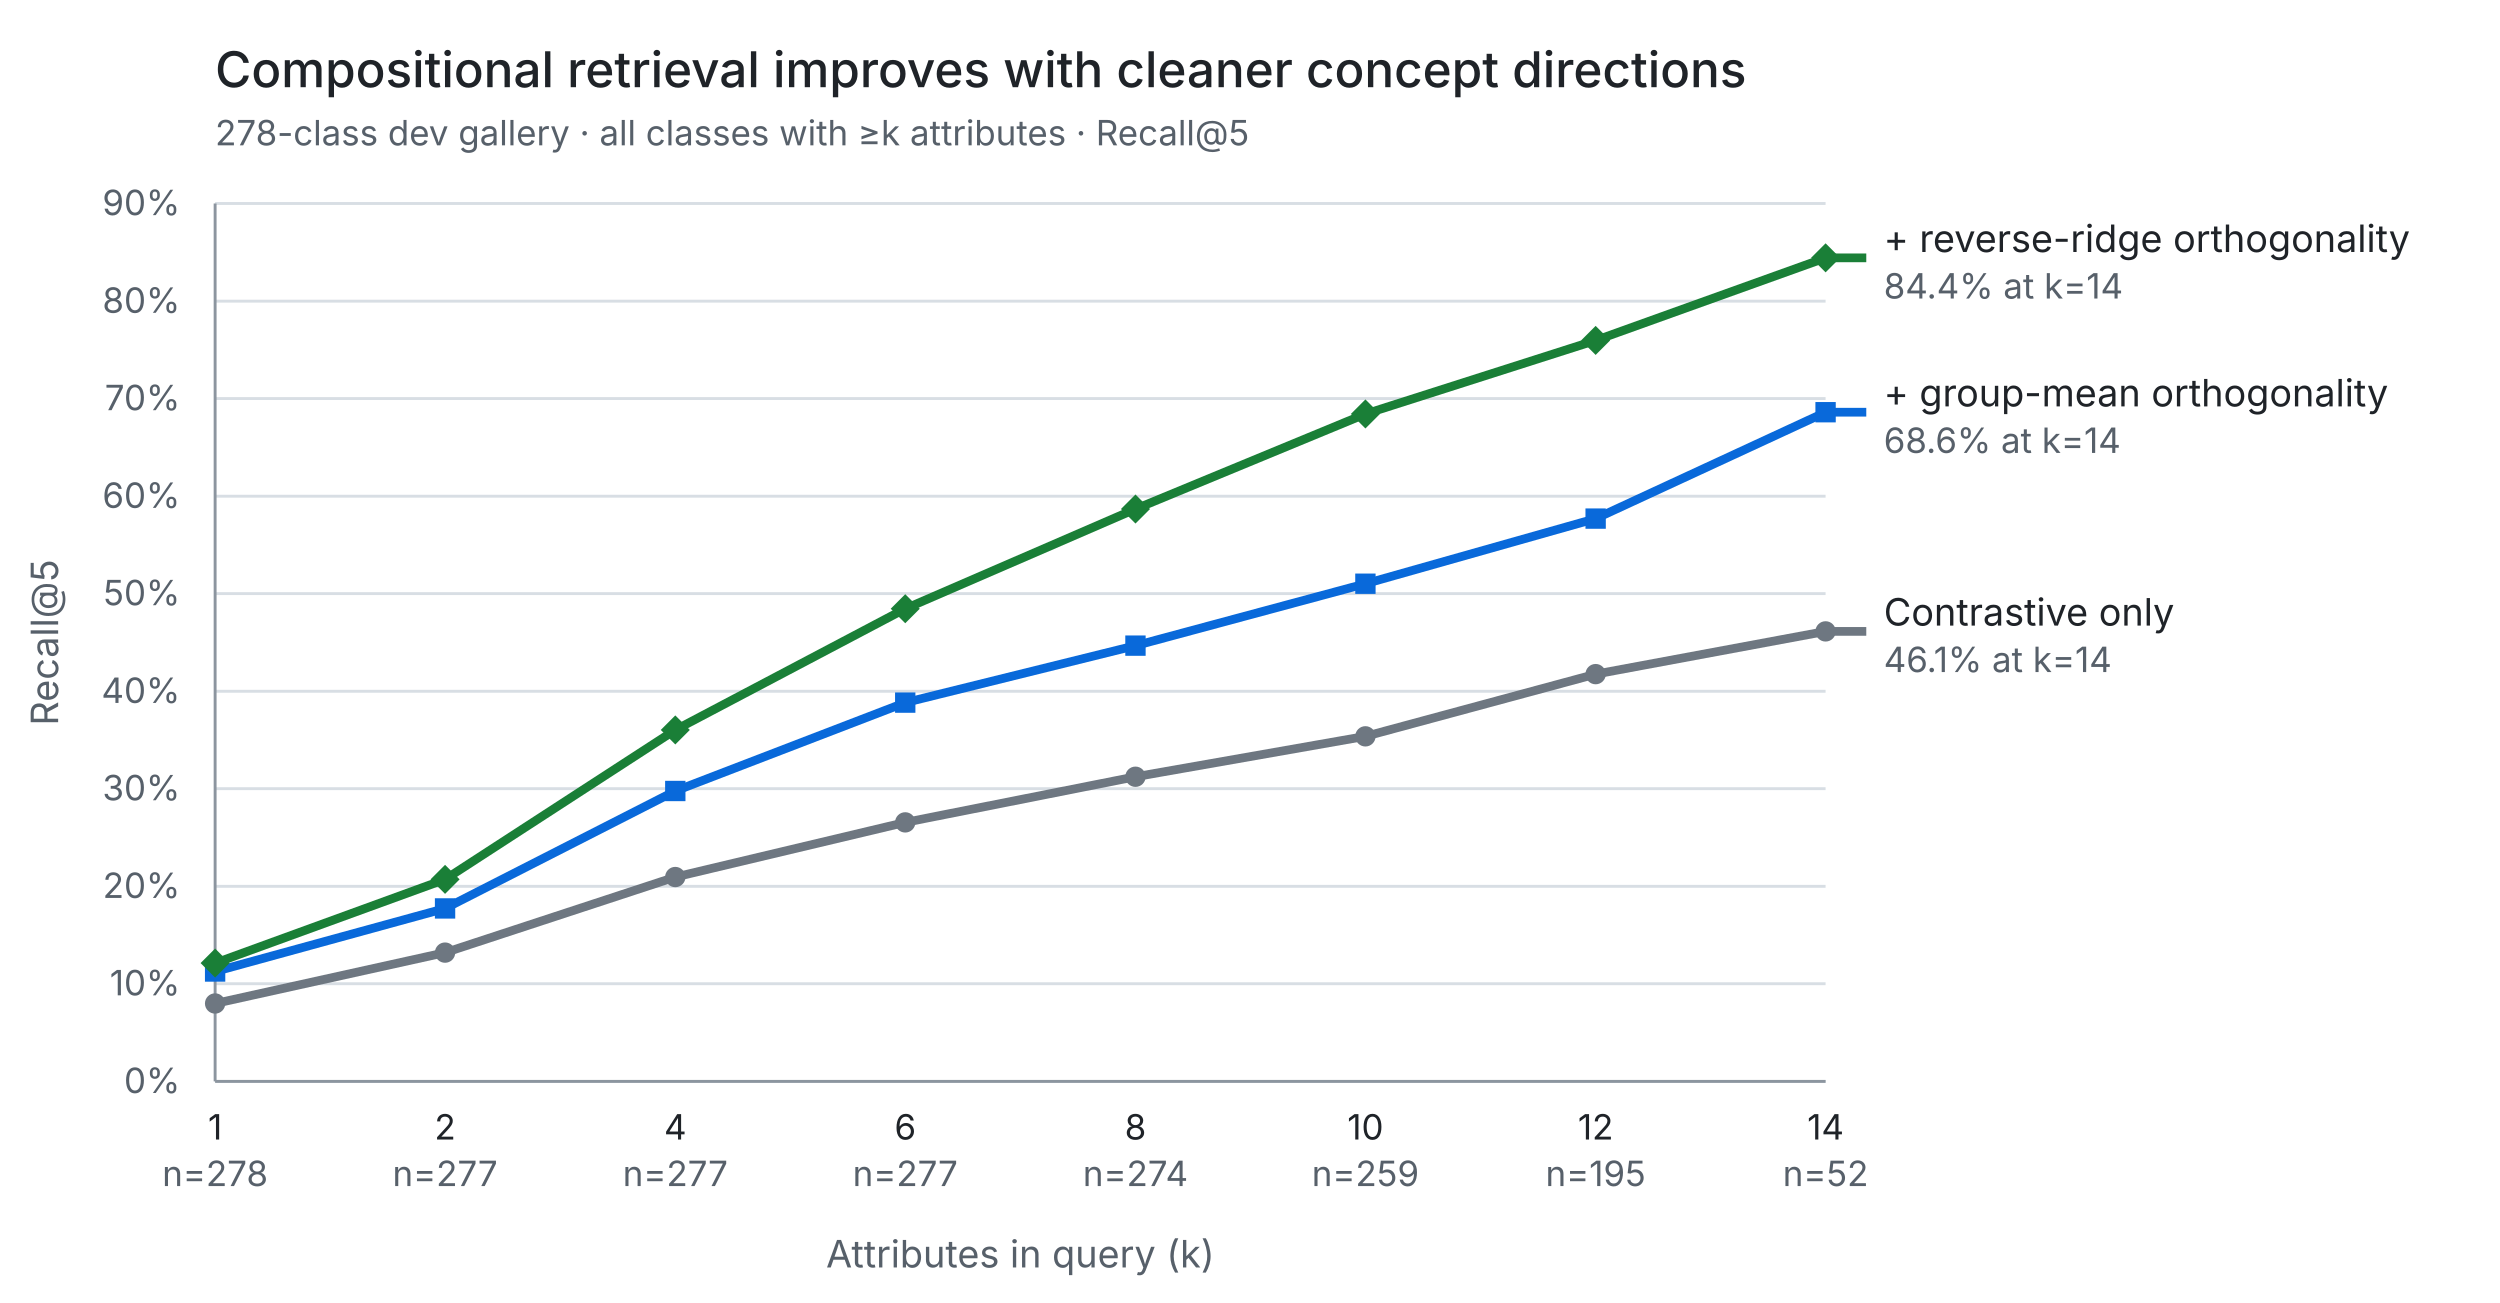
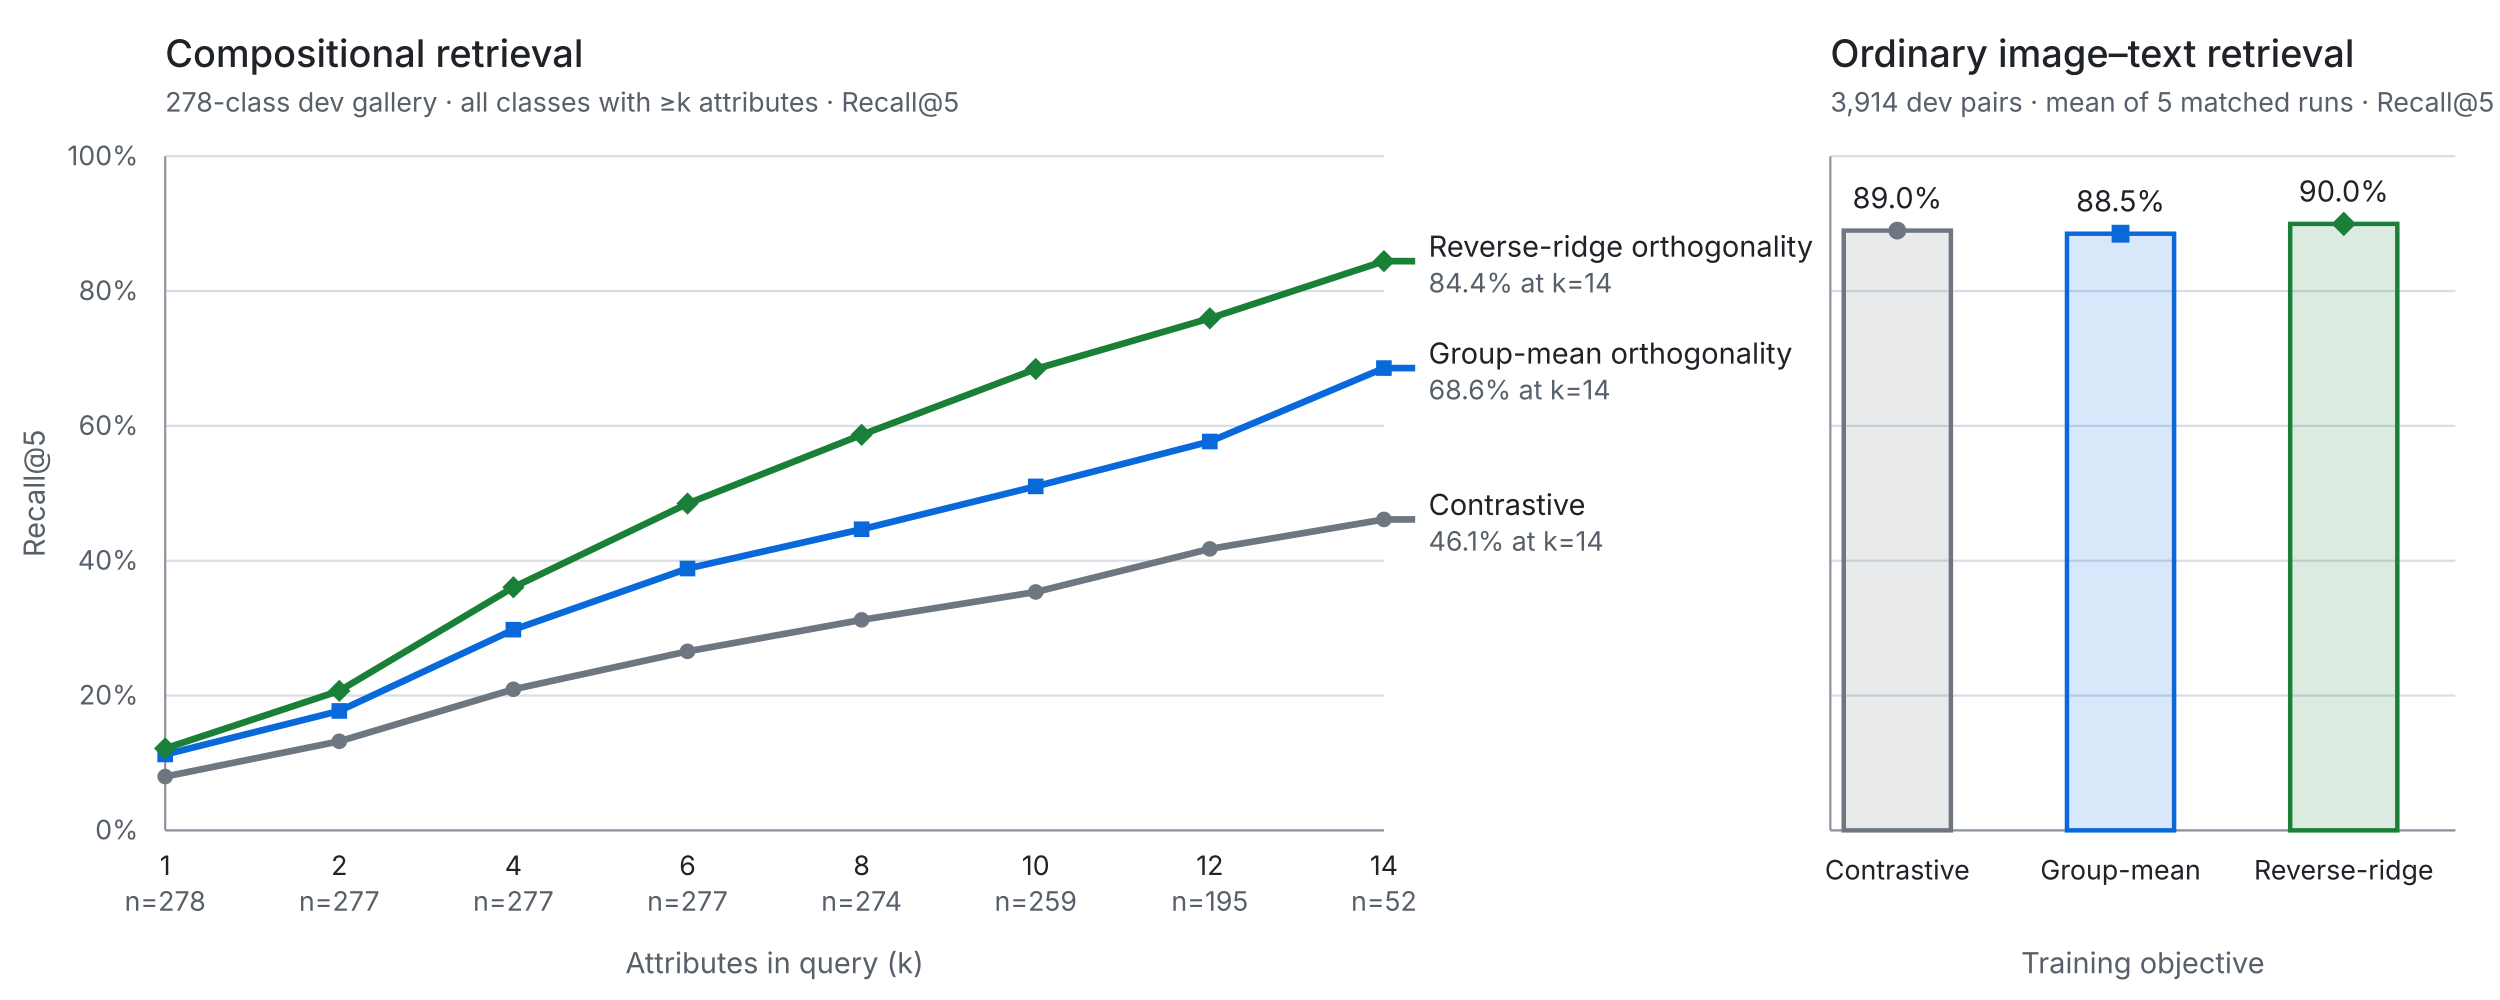
- <svg xmlns="http://www.w3.org/2000/svg" width="860" height="448" viewBox="0 0 860 448" role="img" aria-labelledby="title desc">
+ <svg xmlns="http://www.w3.org/2000/svg" width="1120" height="448" viewBox="0 0 1120 448" role="img" aria-labelledby="title desc">
  <style>
.text{fill:#1f2328;font-family:-apple-system,BlinkMacSystemFont,Segoe UI,sans-serif}
.muted{fill:#57606a}.grid{stroke:#d8dee4;stroke-width:1}.axis{stroke:#8c959f;stroke-width:1}
.contrastive{stroke:#6e7781}.point.contrastive{fill:#6e7781}
.groupmean{stroke:#0969da}.point.groupmean{fill:#0969da}
.reverse{stroke:#1a7f37}.point.reverse{fill:#1a7f37}
.series{fill:none;stroke-width:3}.point{stroke-width:0}
+ .bar{fill-opacity:.16;stroke-width:2}.bar.contrastive{fill:#6e7781}
+ .bar.groupmean{fill:#0969da}.bar.reverse{fill:#1a7f37}
.label{font-size:13px}.small{font-size:12px}.title{font-size:17px;font-weight:500}
- @media(prefers-color-scheme:dark){.text{fill:#e6edf3}.muted{fill:#9da7b1}.grid{stroke:#30363d}.axis{stroke:#6e7681}.contrastive{stroke:#9da7b1}.point.contrastive{fill:#9da7b1}.groupmean{stroke:#58a6ff}.point.groupmean{fill:#58a6ff}.reverse{stroke:#3fb950}.point.reverse{fill:#3fb950}}
+ @media(prefers-color-scheme:dark){.text{fill:#e6edf3}.muted{fill:#9da7b1}.grid{stroke:#30363d}.axis{stroke:#6e7681}.contrastive{stroke:#9da7b1}.point.contrastive{fill:#9da7b1}.bar.contrastive{fill:#9da7b1}.groupmean{stroke:#58a6ff}.point.groupmean{fill:#58a6ff}.bar.groupmean{fill:#58a6ff}.reverse{stroke:#3fb950}.point.reverse{fill:#3fb950}.bar.reverse{fill:#3fb950}}
</style>
-   <text class="text title" x="74" y="30">Compositional retrieval improves with cleaner concept directions</text>
+   <text class="text title" x="74" y="30">Compositional retrieval</text>
  <text class="text muted small" x="74" y="50">278-class dev gallery · all classes with ≥k attributes · Recall@5</text>
-   <line class="grid" x1="74" y1="372.0" x2="628" y2="372.0" />
+   <text class="text title" x="820" y="30">Ordinary image–text retrieval</text>
+   <text class="text muted small" x="820" y="50">3,914 dev pairs · mean of 5 matched runs · Recall@5</text>
+   <line class="grid" x1="74" y1="372.0" x2="620" y2="372.0" />
+   <line class="grid" x1="820" y1="372.0" x2="1100" y2="372.0" />
  <text class="text muted small" x="62" y="376.0" text-anchor="end">0%</text>
-   <line class="grid" x1="74" y1="338.4" x2="628" y2="338.4" />
-   <text class="text muted small" x="62" y="342.4" text-anchor="end">10%</text>
-   <line class="grid" x1="74" y1="304.9" x2="628" y2="304.9" />
-   <text class="text muted small" x="62" y="308.9" text-anchor="end">20%</text>
-   <line class="grid" x1="74" y1="271.3" x2="628" y2="271.3" />
-   <text class="text muted small" x="62" y="275.3" text-anchor="end">30%</text>
-   <line class="grid" x1="74" y1="237.8" x2="628" y2="237.8" />
-   <text class="text muted small" x="62" y="241.8" text-anchor="end">40%</text>
-   <line class="grid" x1="74" y1="204.2" x2="628" y2="204.2" />
-   <text class="text muted small" x="62" y="208.2" text-anchor="end">50%</text>
-   <line class="grid" x1="74" y1="170.7" x2="628" y2="170.7" />
-   <text class="text muted small" x="62" y="174.7" text-anchor="end">60%</text>
-   <line class="grid" x1="74" y1="137.1" x2="628" y2="137.1" />
-   <text class="text muted small" x="62" y="141.1" text-anchor="end">70%</text>
-   <line class="grid" x1="74" y1="103.6" x2="628" y2="103.6" />
-   <text class="text muted small" x="62" y="107.6" text-anchor="end">80%</text>
-   <line class="grid" x1="74" y1="70.0" x2="628" y2="70.0" />
-   <text class="text muted small" x="62" y="74.0" text-anchor="end">90%</text>
+   <line class="grid" x1="74" y1="311.6" x2="620" y2="311.6" />
+   <line class="grid" x1="820" y1="311.6" x2="1100" y2="311.6" />
+   <text class="text muted small" x="62" y="315.6" text-anchor="end">20%</text>
+   <line class="grid" x1="74" y1="251.2" x2="620" y2="251.2" />
+   <line class="grid" x1="820" y1="251.2" x2="1100" y2="251.2" />
+   <text class="text muted small" x="62" y="255.2" text-anchor="end">40%</text>
+   <line class="grid" x1="74" y1="190.8" x2="620" y2="190.8" />
+   <line class="grid" x1="820" y1="190.8" x2="1100" y2="190.8" />
+   <text class="text muted small" x="62" y="194.8" text-anchor="end">60%</text>
+   <line class="grid" x1="74" y1="130.4" x2="620" y2="130.4" />
+   <line class="grid" x1="820" y1="130.4" x2="1100" y2="130.4" />
+   <text class="text muted small" x="62" y="134.4" text-anchor="end">80%</text>
+   <line class="grid" x1="74" y1="70.0" x2="620" y2="70.0" />
+   <line class="grid" x1="820" y1="70.0" x2="1100" y2="70.0" />
+   <text class="text muted small" x="62" y="74.0" text-anchor="end">100%</text>
  <line class="axis" x1="74" y1="70" x2="74" y2="372" />
-   <line class="axis" x1="74" y1="372" x2="628" y2="372" />
+   <line class="axis" x1="74" y1="372" x2="620" y2="372" />
+   <line class="axis" x1="820" y1="70" x2="820" y2="372" />
+   <line class="axis" x1="820" y1="372" x2="1100" y2="372" />
  <text class="text small" x="74.0" y="392" text-anchor="middle">1</text>
  <text class="text muted small" x="74.0" y="408" text-anchor="middle">n=278</text>
-   <text class="text small" x="153.1" y="392" text-anchor="middle">2</text>
-   <text class="text muted small" x="153.1" y="408" text-anchor="middle">n=277</text>
-   <text class="text small" x="232.3" y="392" text-anchor="middle">4</text>
-   <text class="text muted small" x="232.3" y="408" text-anchor="middle">n=277</text>
-   <text class="text small" x="311.4" y="392" text-anchor="middle">6</text>
-   <text class="text muted small" x="311.4" y="408" text-anchor="middle">n=277</text>
-   <text class="text small" x="390.6" y="392" text-anchor="middle">8</text>
-   <text class="text muted small" x="390.6" y="408" text-anchor="middle">n=274</text>
-   <text class="text small" x="469.7" y="392" text-anchor="middle">10</text>
-   <text class="text muted small" x="469.7" y="408" text-anchor="middle">n=259</text>
-   <text class="text small" x="548.9" y="392" text-anchor="middle">12</text>
-   <text class="text muted small" x="548.9" y="408" text-anchor="middle">n=195</text>
-   <text class="text small" x="628.0" y="392" text-anchor="middle">14</text>
-   <text class="text muted small" x="628.0" y="408" text-anchor="middle">n=52</text>
-   <text class="text muted label" x="351.0" y="436" text-anchor="middle">Attributes in query (k)</text>
+   <text class="text small" x="152.0" y="392" text-anchor="middle">2</text>
+   <text class="text muted small" x="152.0" y="408" text-anchor="middle">n=277</text>
+   <text class="text small" x="230.0" y="392" text-anchor="middle">4</text>
+   <text class="text muted small" x="230.0" y="408" text-anchor="middle">n=277</text>
+   <text class="text small" x="308.0" y="392" text-anchor="middle">6</text>
+   <text class="text muted small" x="308.0" y="408" text-anchor="middle">n=277</text>
+   <text class="text small" x="386.0" y="392" text-anchor="middle">8</text>
+   <text class="text muted small" x="386.0" y="408" text-anchor="middle">n=274</text>
+   <text class="text small" x="464.0" y="392" text-anchor="middle">10</text>
+   <text class="text muted small" x="464.0" y="408" text-anchor="middle">n=259</text>
+   <text class="text small" x="542.0" y="392" text-anchor="middle">12</text>
+   <text class="text muted small" x="542.0" y="408" text-anchor="middle">n=195</text>
+   <text class="text small" x="620.0" y="392" text-anchor="middle">14</text>
+   <text class="text muted small" x="620.0" y="408" text-anchor="middle">n=52</text>
+   <text class="text muted label" x="347.0" y="436" text-anchor="middle">Attributes in query (k)</text>
  <text class="text muted label" transform="translate(20 221.0) rotate(-90)" text-anchor="middle">Recall@5</text>
-   <path class="series contrastive" d="M 74.0 345.2 L 153.1 327.7 L 232.3 301.7 L 311.4 282.9 L 390.6 267.2 L 469.7 253.3 L 548.9 231.9 L 628.0 217.2" />
-   <circle class="point contrastive" cx="74.0" cy="345.2" r="3.5" />
-   <circle class="point contrastive" cx="153.1" cy="327.7" r="3.5" />
-   <circle class="point contrastive" cx="232.3" cy="301.7" r="3.5" />
-   <circle class="point contrastive" cx="311.4" cy="282.9" r="3.5" />
-   <circle class="point contrastive" cx="390.6" cy="267.2" r="3.5" />
-   <circle class="point contrastive" cx="469.7" cy="253.3" r="3.5" />
-   <circle class="point contrastive" cx="548.9" cy="231.9" r="3.5" />
-   <circle class="point contrastive" cx="628.0" cy="217.2" r="3.5" />
-   <line class="series contrastive" x1="628" y1="217.2" x2="642" y2="217.2" />
-   <text class="text label" x="648" y="215.2">Contrastive only</text>
-   <text class="text muted small" x="648" y="231.2">46.1% at k=14</text>
-   <path class="series groupmean" d="M 74.0 334.2 L 153.1 312.5 L 232.3 272.1 L 311.4 241.7 L 390.6 222.1 L 469.7 200.8 L 548.9 178.4 L 628.0 141.8" />
-   <rect class="point groupmean" x="70.5" y="330.7" width="7" height="7" />
-   <rect class="point groupmean" x="149.6" y="309.0" width="7" height="7" />
-   <rect class="point groupmean" x="228.8" y="268.6" width="7" height="7" />
-   <rect class="point groupmean" x="307.9" y="238.2" width="7" height="7" />
-   <rect class="point groupmean" x="387.1" y="218.6" width="7" height="7" />
-   <rect class="point groupmean" x="466.2" y="197.3" width="7" height="7" />
-   <rect class="point groupmean" x="545.4" y="174.9" width="7" height="7" />
-   <rect class="point groupmean" x="624.5" y="138.3" width="7" height="7" />
-   <line class="series groupmean" x1="628" y1="141.8" x2="642" y2="141.8" />
-   <text class="text label" x="648" y="139.8">+ group-mean orthogonality</text>
-   <text class="text muted small" x="648" y="155.8">68.6% at k=14</text>
-   <path class="series reverse" d="M 74.0 331.3 L 153.1 302.5 L 232.3 251.1 L 311.4 209.4 L 390.6 175.1 L 469.7 142.4 L 548.9 117.1 L 628.0 88.7" />
-   <path class="point reverse" d="M 74.0 326.3 L 79.0 331.3 L 74.0 336.3 L 69.0 331.3 Z" />
-   <path class="point reverse" d="M 153.1 297.5 L 158.1 302.5 L 153.1 307.5 L 148.1 302.5 Z" />
-   <path class="point reverse" d="M 232.3 246.1 L 237.3 251.1 L 232.3 256.1 L 227.3 251.1 Z" />
-   <path class="point reverse" d="M 311.4 204.4 L 316.4 209.4 L 311.4 214.4 L 306.4 209.4 Z" />
-   <path class="point reverse" d="M 390.6 170.1 L 395.6 175.1 L 390.6 180.1 L 385.6 175.1 Z" />
-   <path class="point reverse" d="M 469.7 137.4 L 474.7 142.4 L 469.7 147.4 L 464.7 142.4 Z" />
-   <path class="point reverse" d="M 548.9 112.1 L 553.9 117.1 L 548.9 122.1 L 543.9 117.1 Z" />
-   <path class="point reverse" d="M 628.0 83.7 L 633.0 88.7 L 628.0 93.7 L 623.0 88.7 Z" />
-   <line class="series reverse" x1="628" y1="88.7" x2="642" y2="88.7" />
-   <text class="text label" x="648" y="86.7">+ reverse-ridge orthogonality</text>
-   <text class="text muted small" x="648" y="102.7">84.4% at k=14</text>
+   <path class="series contrastive" d="M 74.0 347.9 L 152.0 332.1 L 230.0 308.8 L 308.0 291.8 L 386.0 277.7 L 464.0 265.2 L 542.0 245.9 L 620.0 232.7" />
+   <circle class="point contrastive" cx="74.0" cy="347.9" r="3.5" />
+   <circle class="point contrastive" cx="152.0" cy="332.1" r="3.5" />
+   <circle class="point contrastive" cx="230.0" cy="308.8" r="3.5" />
+   <circle class="point contrastive" cx="308.0" cy="291.8" r="3.5" />
+   <circle class="point contrastive" cx="386.0" cy="277.7" r="3.5" />
+   <circle class="point contrastive" cx="464.0" cy="265.2" r="3.5" />
+   <circle class="point contrastive" cx="542.0" cy="245.9" r="3.5" />
+   <circle class="point contrastive" cx="620.0" cy="232.7" r="3.5" />
+   <line class="series contrastive" x1="620" y1="232.7" x2="634" y2="232.7" />
+   <text class="text label" x="640" y="230.7">Contrastive</text>
+   <text class="text muted small" x="640" y="246.7">46.1% at k=14</text>
+   <path class="series groupmean" d="M 74.0 338.0 L 152.0 318.5 L 230.0 282.1 L 308.0 254.7 L 386.0 237.1 L 464.0 217.9 L 542.0 197.8 L 620.0 164.9" />
+   <rect class="point groupmean" x="70.5" y="334.5" width="7" height="7" />
+   <rect class="point groupmean" x="148.5" y="315.0" width="7" height="7" />
+   <rect class="point groupmean" x="226.5" y="278.6" width="7" height="7" />
+   <rect class="point groupmean" x="304.5" y="251.2" width="7" height="7" />
+   <rect class="point groupmean" x="382.5" y="233.6" width="7" height="7" />
+   <rect class="point groupmean" x="460.5" y="214.4" width="7" height="7" />
+   <rect class="point groupmean" x="538.5" y="194.3" width="7" height="7" />
+   <rect class="point groupmean" x="616.5" y="161.4" width="7" height="7" />
+   <line class="series groupmean" x1="620" y1="164.9" x2="634" y2="164.9" />
+   <text class="text label" x="640" y="162.9">Group-mean orthogonality</text>
+   <text class="text muted small" x="640" y="178.9">68.6% at k=14</text>
+   <path class="series reverse" d="M 74.0 335.3 L 152.0 309.5 L 230.0 263.1 L 308.0 225.6 L 386.0 194.8 L 464.0 165.3 L 542.0 142.6 L 620.0 117.0" />
+   <path class="point reverse" d="M 74.0 330.3 L 79.0 335.3 L 74.0 340.3 L 69.0 335.3 Z" />
+   <path class="point reverse" d="M 152.0 304.5 L 157.0 309.5 L 152.0 314.5 L 147.0 309.5 Z" />
+   <path class="point reverse" d="M 230.0 258.1 L 235.0 263.1 L 230.0 268.1 L 225.0 263.1 Z" />
+   <path class="point reverse" d="M 308.0 220.6 L 313.0 225.6 L 308.0 230.6 L 303.0 225.6 Z" />
+   <path class="point reverse" d="M 386.0 189.8 L 391.0 194.8 L 386.0 199.8 L 381.0 194.8 Z" />
+   <path class="point reverse" d="M 464.0 160.3 L 469.0 165.3 L 464.0 170.3 L 459.0 165.3 Z" />
+   <path class="point reverse" d="M 542.0 137.6 L 547.0 142.6 L 542.0 147.6 L 537.0 142.6 Z" />
+   <path class="point reverse" d="M 620.0 112.0 L 625.0 117.0 L 620.0 122.0 L 615.0 117.0 Z" />
+   <line class="series reverse" x1="620" y1="117.0" x2="634" y2="117.0" />
+   <text class="text label" x="640" y="115.0">Reverse-ridge orthogonality</text>
+   <text class="text muted small" x="640" y="131.0">84.4% at k=14</text>
+   <rect class="bar contrastive" x="826" y="103.3" width="48" height="268.7" />
+   <circle class="point contrastive" cx="850" cy="103.3" r="4" />
+   <text class="text label" x="850" y="93.3" text-anchor="middle">89.0%</text>
+   <text class="text small" x="850" y="394" text-anchor="middle">Contrastive</text>
+   <rect class="bar groupmean" x="926" y="104.7" width="48" height="267.3" />
+   <rect class="point groupmean" x="946" y="100.7" width="8" height="8" />
+   <text class="text label" x="950" y="94.7" text-anchor="middle">88.5%</text>
+   <text class="text small" x="950" y="394" text-anchor="middle">Group-mean</text>
+   <rect class="bar reverse" x="1026" y="100.3" width="48" height="271.7" />
+   <path class="point reverse" d="M 1050 94.8 L 1055.5 100.3 L 1050 105.8 L 1044.5 100.3 Z" />
+   <text class="text label" x="1050" y="90.3" text-anchor="middle">90.0%</text>
+   <text class="text small" x="1050" y="394" text-anchor="middle">Reverse-ridge</text>
+   <text class="text muted label" x="960.0" y="436" text-anchor="middle">Training objective</text>
</svg>
